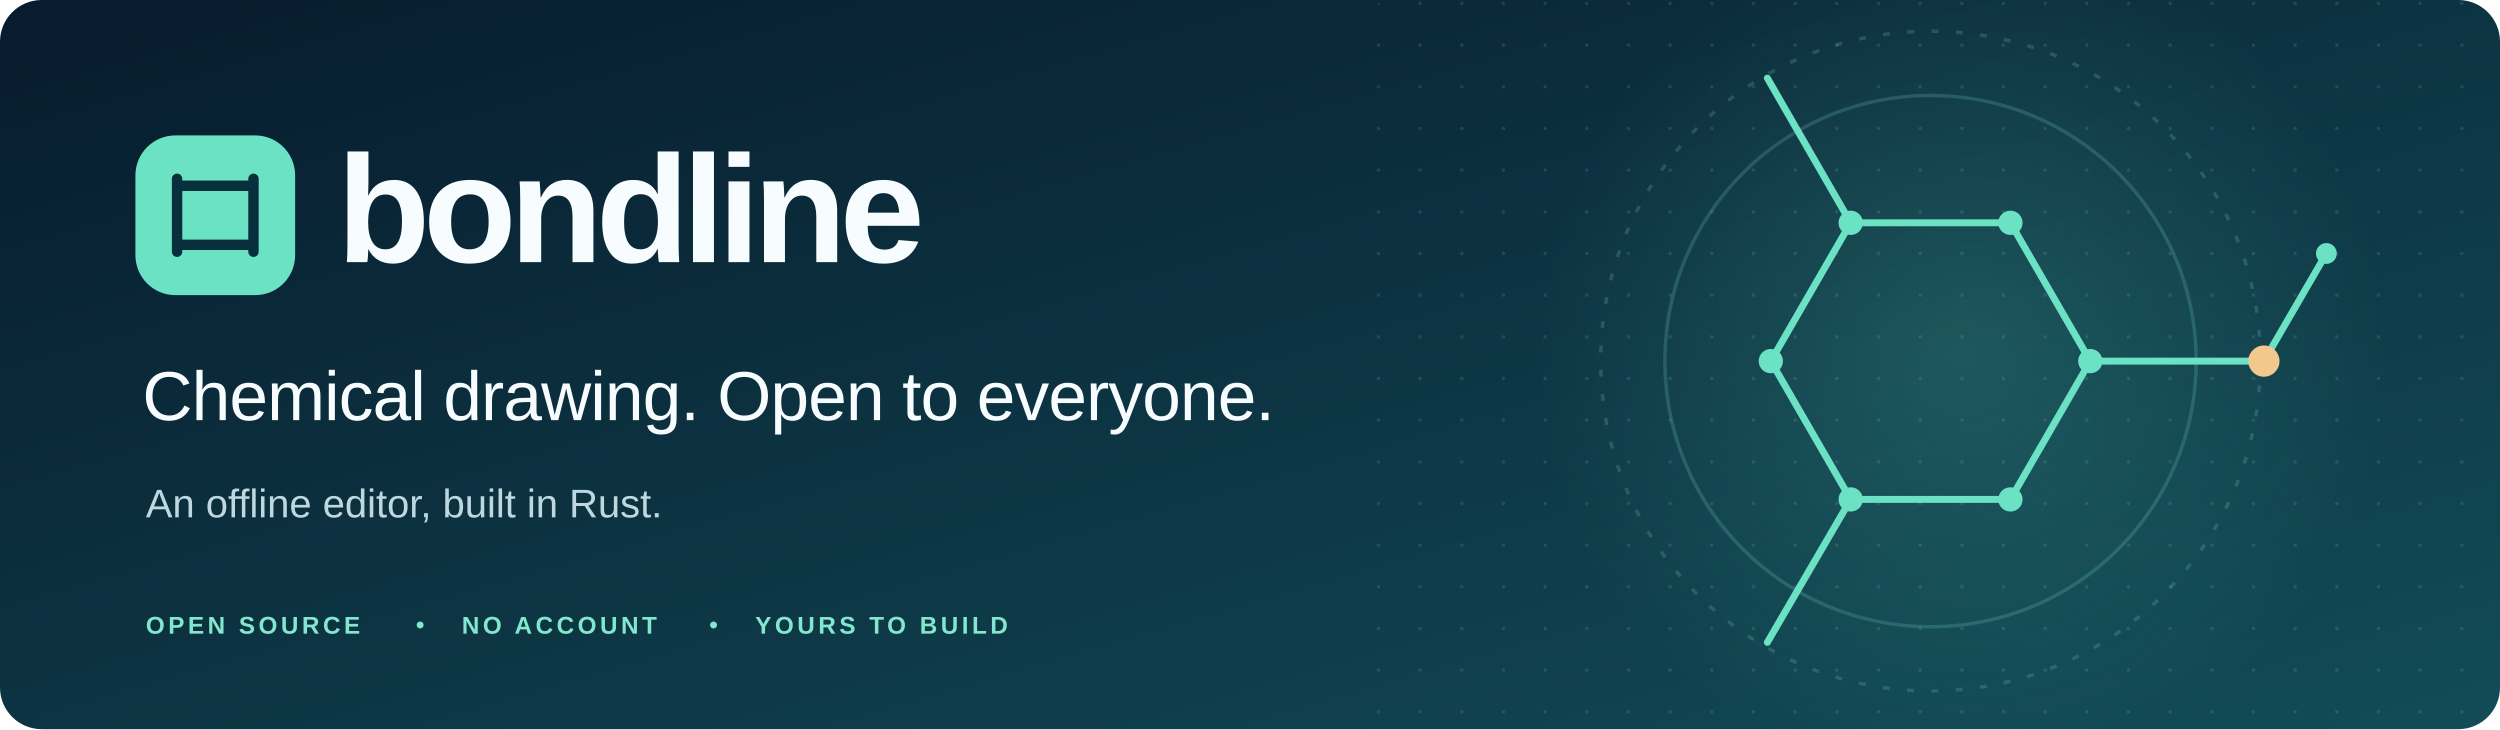
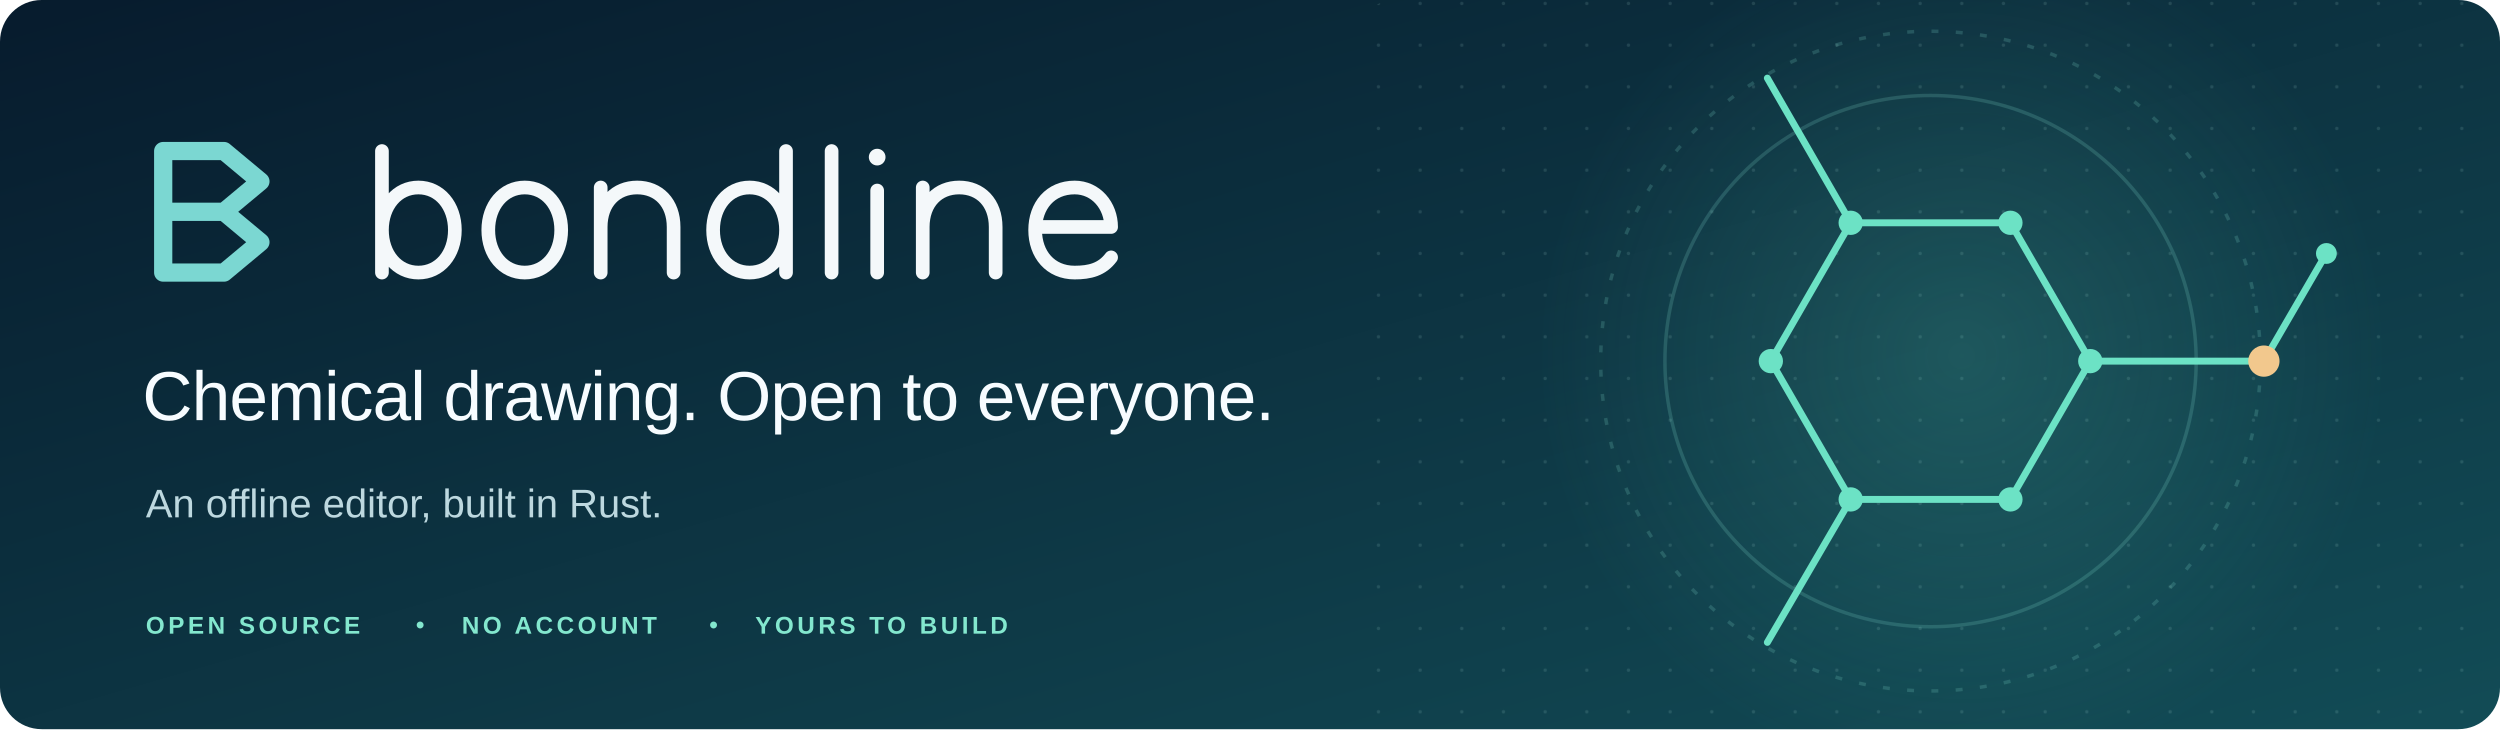
<svg xmlns="http://www.w3.org/2000/svg" viewBox="0 0 1440 420" role="img" aria-labelledby="title desc">
  <defs>
    <linearGradient id="bg" x2="1" y2="1">
      <stop stop-color="#071b2d" />
      <stop offset="1" stop-color="#124c56" />
    </linearGradient>
    <radialGradient id="glow">
      <stop stop-color="#71f2d1" stop-opacity=".16" />
      <stop offset="1" stop-color="#71f2d1" stop-opacity="0" />
    </radialGradient>
    <pattern id="dots" width="24" height="24" patternUnits="userSpaceOnUse">
      <circle cx="2" cy="2" r="1" fill="#c7f9ee" opacity=".12" />
    </pattern>
  </defs>
  <rect width="1440" height="420" rx="24" fill="url(#bg)" />
  <rect x="780" width="660" height="420" rx="24" fill="url(#dots)" />
  <circle cx="1130" cy="205" r="245" fill="url(#glow)" />
  <g fill="none" stroke="#89e9d6" stroke-width="2" opacity=".18">
    <circle cx="1112" cy="208" r="153" />
    <circle cx="1112" cy="208" r="190" stroke-dasharray="4 10" />
  </g>
  <g fill="none" stroke="#6ce2c5" stroke-width="4" stroke-linecap="round" stroke-linejoin="round">
    <polygon points="1204.00,208.00 1158.00,287.67 1066.00,287.67 1020.00,208.00 1066.00,128.33 1158.00,128.33" />
    <path d="M1204 208L1304 208L1340 146M1066 128.33L1018 45M1066 287.67L1018 370" />
  </g>
  <circle cx="1204.00" cy="208.00" r="7" fill="#6ce2c5" />
  <circle cx="1158.00" cy="287.67" r="7" fill="#6ce2c5" />
  <circle cx="1066.00" cy="287.67" r="7" fill="#6ce2c5" />
  <circle cx="1020.00" cy="208.00" r="7" fill="#6ce2c5" />
  <circle cx="1066.00" cy="128.33" r="7" fill="#6ce2c5" />
  <circle cx="1158.00" cy="128.33" r="7" fill="#6ce2c5" />
  <circle cx="1304" cy="208" r="9" fill="#f2c88d" />
  <circle cx="1340" cy="146" r="6" fill="#6ce2c5" />
-   <g transform="translate(78 78)">
-     <rect width="92" height="92" rx="23" fill="#6ce2c5" />
-     <g fill="none" stroke="#08303c" stroke-width="6" stroke-linecap="round">
-       <path d="M24 29H68M24 63H68M24 25V67M68 25V67" />
+   <g transform="translate(66 66) scale(1.75)">
+     <path d="M16 12V52M16 12H36L48 22L36 32H16M16 32H36L48 42L36 52H16" fill="none" stroke="#7bd7d2" stroke-width="6" stroke-linecap="round" stroke-linejoin="round" />
+     <g fill="none" stroke="#f4f8fa" stroke-width="4.5" stroke-linecap="round" stroke-linejoin="round">
+       <path d="M88 12V52M88 38C88 30 93 24 100 24C107 24 112 30 112 38C112 46 107 52 100 52C93 52 88 46 88 38" />
+       <path d="M147 38C147 46 142 52 135 52C128 52 123 46 123 38C123 30 128 24 135 24C142 24 147 30 147 38Z" />
+       <path d="M160 52V24M160 37C160 29 165 24 172 24C179 24 184 29 184 37V52" />
+       <path d="M221 12V52M221 38C221 30 216 24 209 24C202 24 197 30 197 38C197 46 202 52 209 52C216 52 221 46 221 38" />
+       <path d="M236 12V52" />
+       <path d="M251 25V52" />
+       <path d="M266 52V24M266 37C266 29 271 24 278 24C285 24 290 29 290 37V52" />
+       <path d="M328 47C325 51 321 52 316 52C308 52 303 46 303 38C303 30 308 24 316 24C323 24 328 30 328 37H304" />
    </g>
+     <circle cx="251" cy="14" r="2.75" fill="#f4f8fa" />
  </g>
  <g fill="#f7fcff" font-family="Arial, Helvetica, sans-serif">
-     <text x="194" y="151" font-size="88" font-weight="700" letter-spacing="-4">bondline</text>
    <text x="82" y="242" font-size="40" font-weight="400" letter-spacing="-.5">Chemical drawing. Open to everyone.</text>
    <text x="84" y="298" font-size="23" fill="#bdd8df">An offline editor, built in Rust.</text>
  </g>
  <g font-family="Arial, Helvetica, sans-serif" font-size="14" font-weight="600" letter-spacing="2" fill="#83e7ce">
    <text x="84" y="365">OPEN SOURCE</text>
    <circle cx="242" cy="360" r="2" />
    <text x="266" y="365">NO ACCOUNT</text>
    <circle cx="411" cy="360" r="2" />
    <text x="435" y="365">YOURS TO BUILD</text>
  </g>
</svg>
